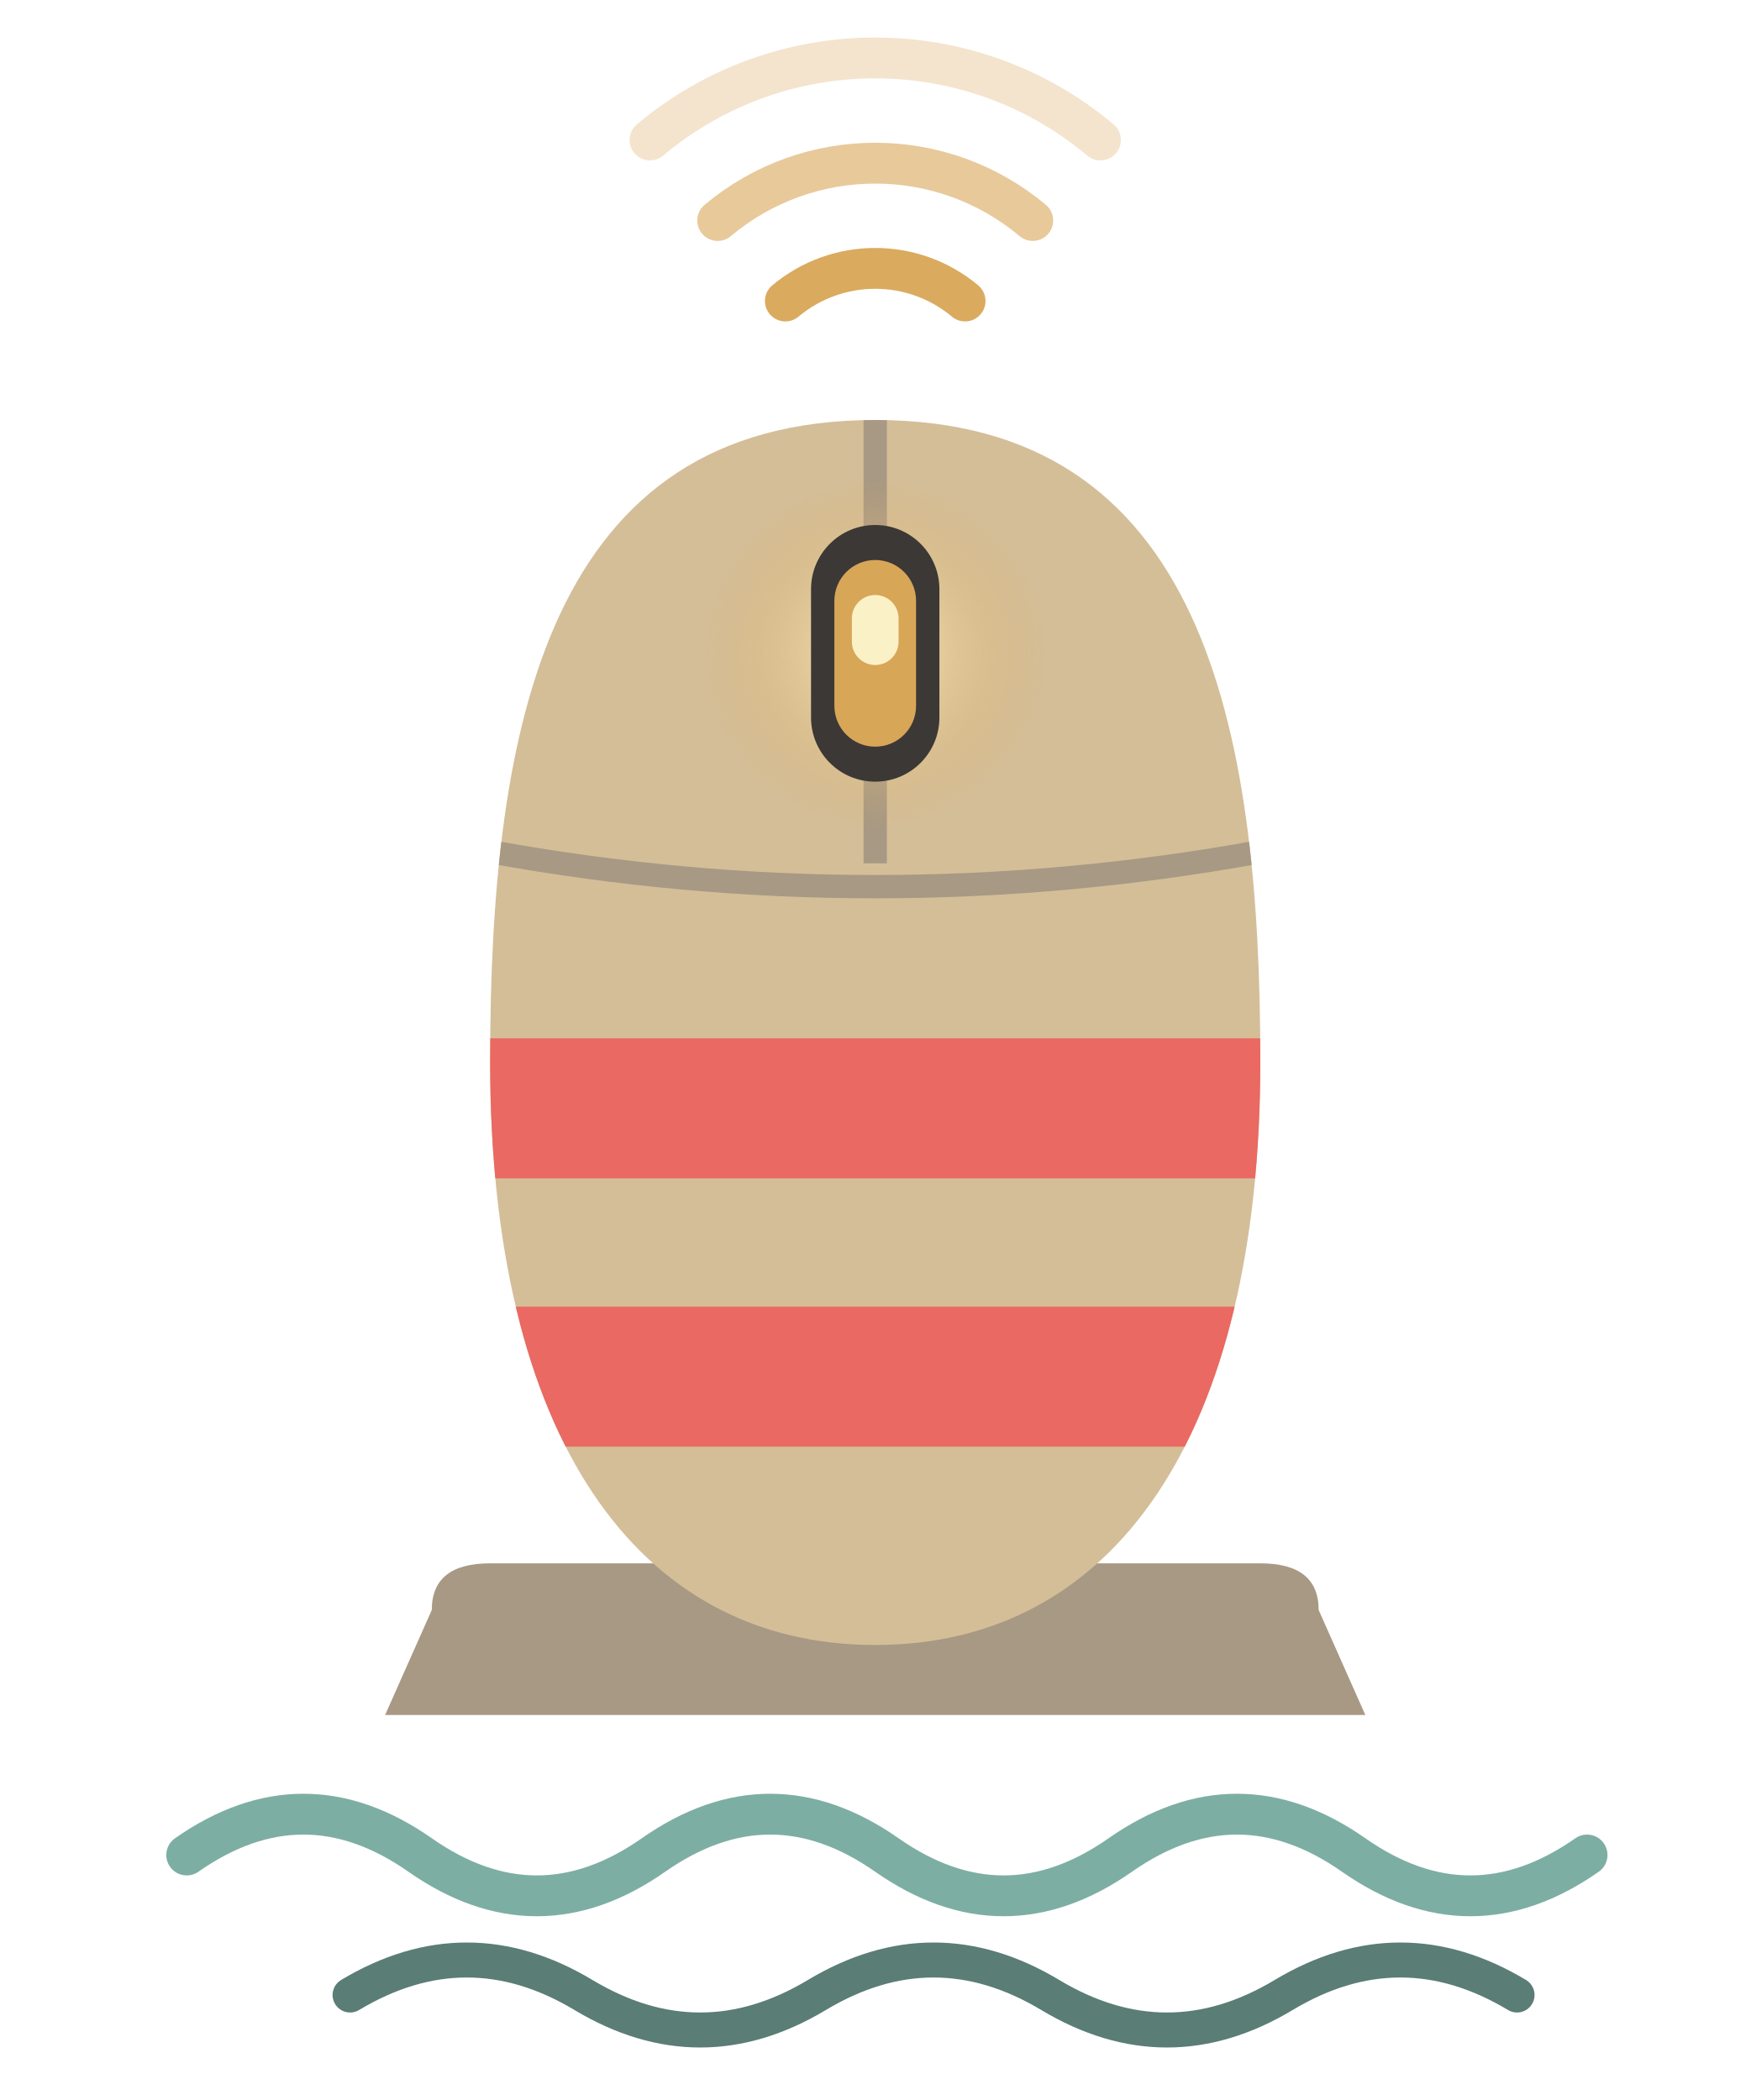
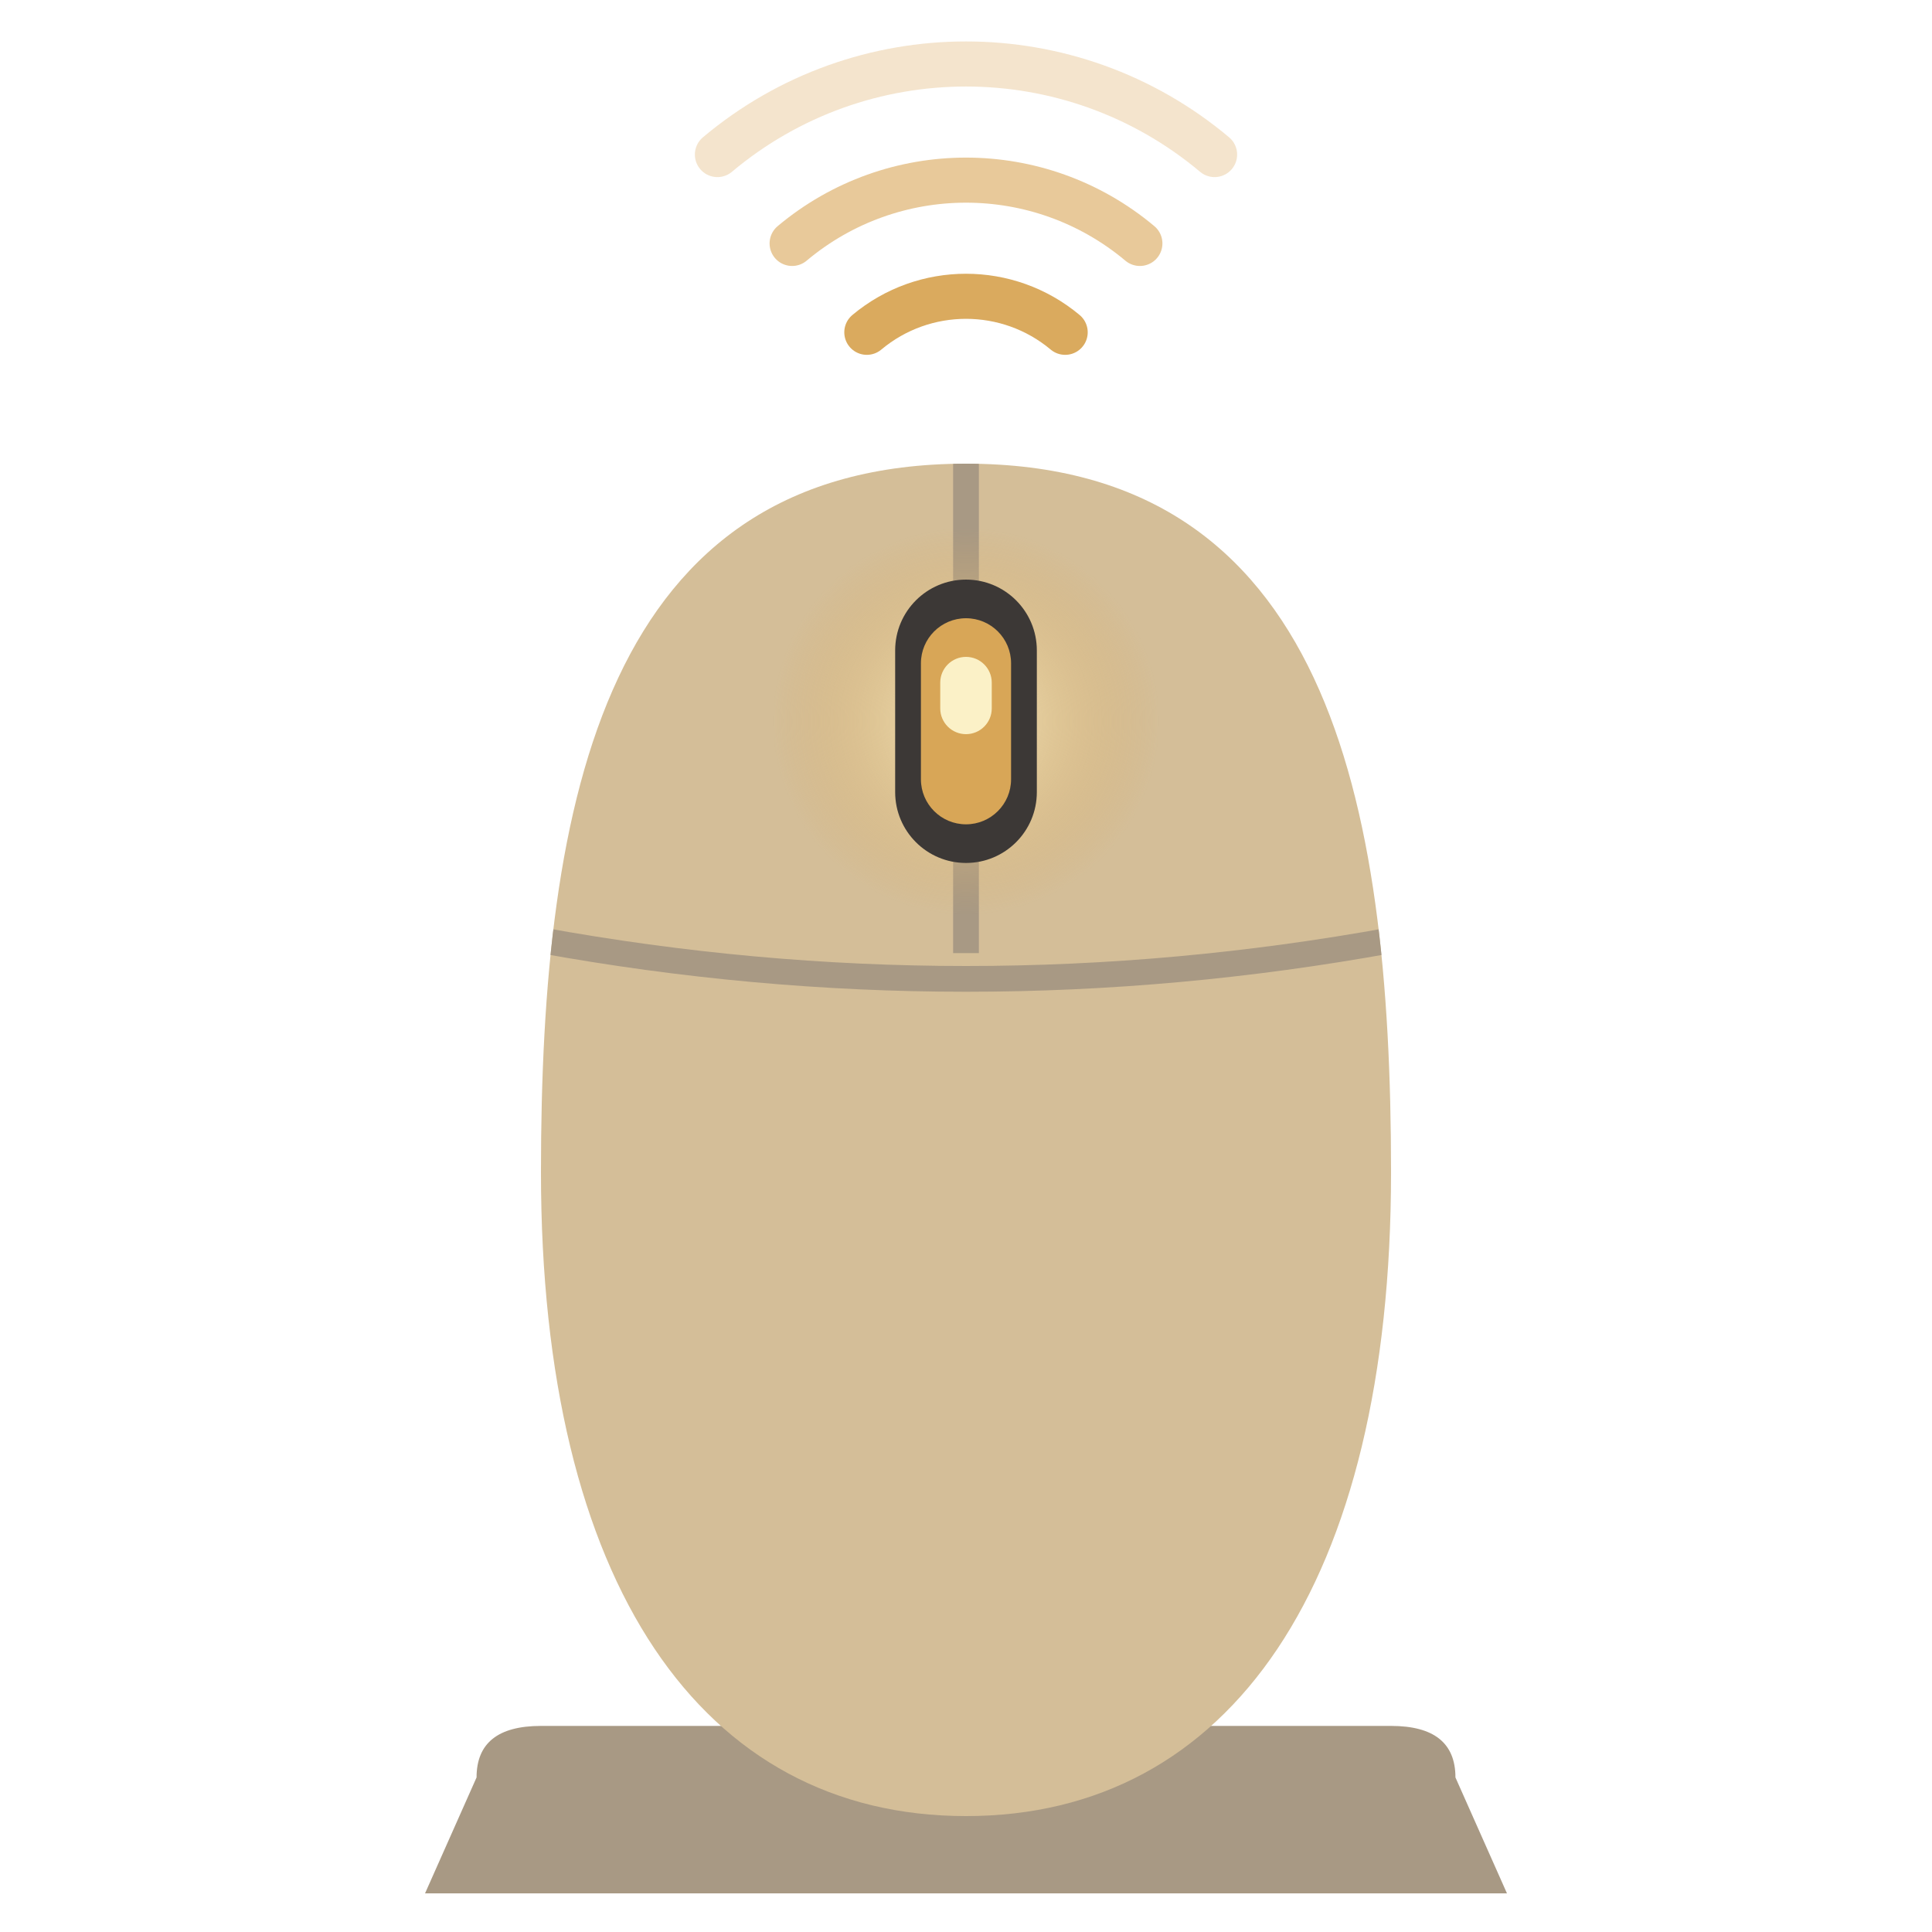
- <svg xmlns="http://www.w3.org/2000/svg" viewBox="0 -20 300 360" width="300" height="360">
+ <svg xmlns="http://www.w3.org/2000/svg" viewBox="0 -20 300 300" width="300" height="300">
  <defs>
    <clipPath id="body">
      <path d="M150 52 C206 52 216 104 216 162 C216 226 191 262 150 262 C109 262 84 226 84 162 C84 104 94 52 150 52 Z" />
    </clipPath>
    <radialGradient id="glow" cx="0.5" cy="0.5" r="0.5">
      <stop offset="0" stop-color="#fbf1c7" stop-opacity="0.9" />
      <stop offset="1" stop-color="#d8a657" stop-opacity="0" />
    </radialGradient>
  </defs>
  <g fill="none" stroke="#d8a657" stroke-width="7" stroke-linecap="round">
    <path d="M134.6 31.6 A24 24 0 0 1 165.4 31.6" stroke-opacity="0.95" />
    <path d="M123 17.8 A42 42 0 0 1 177 17.8" stroke-opacity="0.6" />
    <path d="M111.4 4 A60 60 0 0 1 188.6 4" stroke-opacity="0.3" />
  </g>
  <path d="M74 256 Q74 248 84 248 L216 248 Q226 248 226 256 L234 274 L66 274 Z" fill="#a89984" />
  <path d="M150 52 C206 52 216 104 216 162 C216 226 191 262 150 262 C109 262 84 226 84 162 C84 104 94 52 150 52 Z" fill="#d4be98" />
  <g clip-path="url(#body)">
-     <rect x="80" y="158" width="140" height="24" fill="#ea6962" />
-     <rect x="80" y="204" width="140" height="24" fill="#ea6962" />
    <path d="M84 126 Q150 138 216 126" fill="none" stroke="#a89984" stroke-width="4" />
    <path d="M150 52 L150 128" stroke="#a89984" stroke-width="4" />
  </g>
  <circle cx="150" cy="92" r="30" fill="url(#glow)" />
  <rect x="139" y="70" width="22" height="44" rx="11" fill="#3c3836" />
  <rect x="143" y="76" width="14" height="32" rx="7" fill="#d8a657" />
  <rect x="146" y="82" width="8" height="12" rx="4" fill="#fbf1c7" />
-   <path d="M32 298 q20 -14 40 0 t40 0 t40 0 t40 0 t40 0 t40 0" fill="none" stroke="#7daea3" stroke-width="7" stroke-linecap="round" />
-   <path d="M60 322 q20 -12 40 0 t40 0 t40 0 t40 0 t40 0" fill="none" stroke="#5a7d76" stroke-width="6" stroke-linecap="round" />
</svg>
